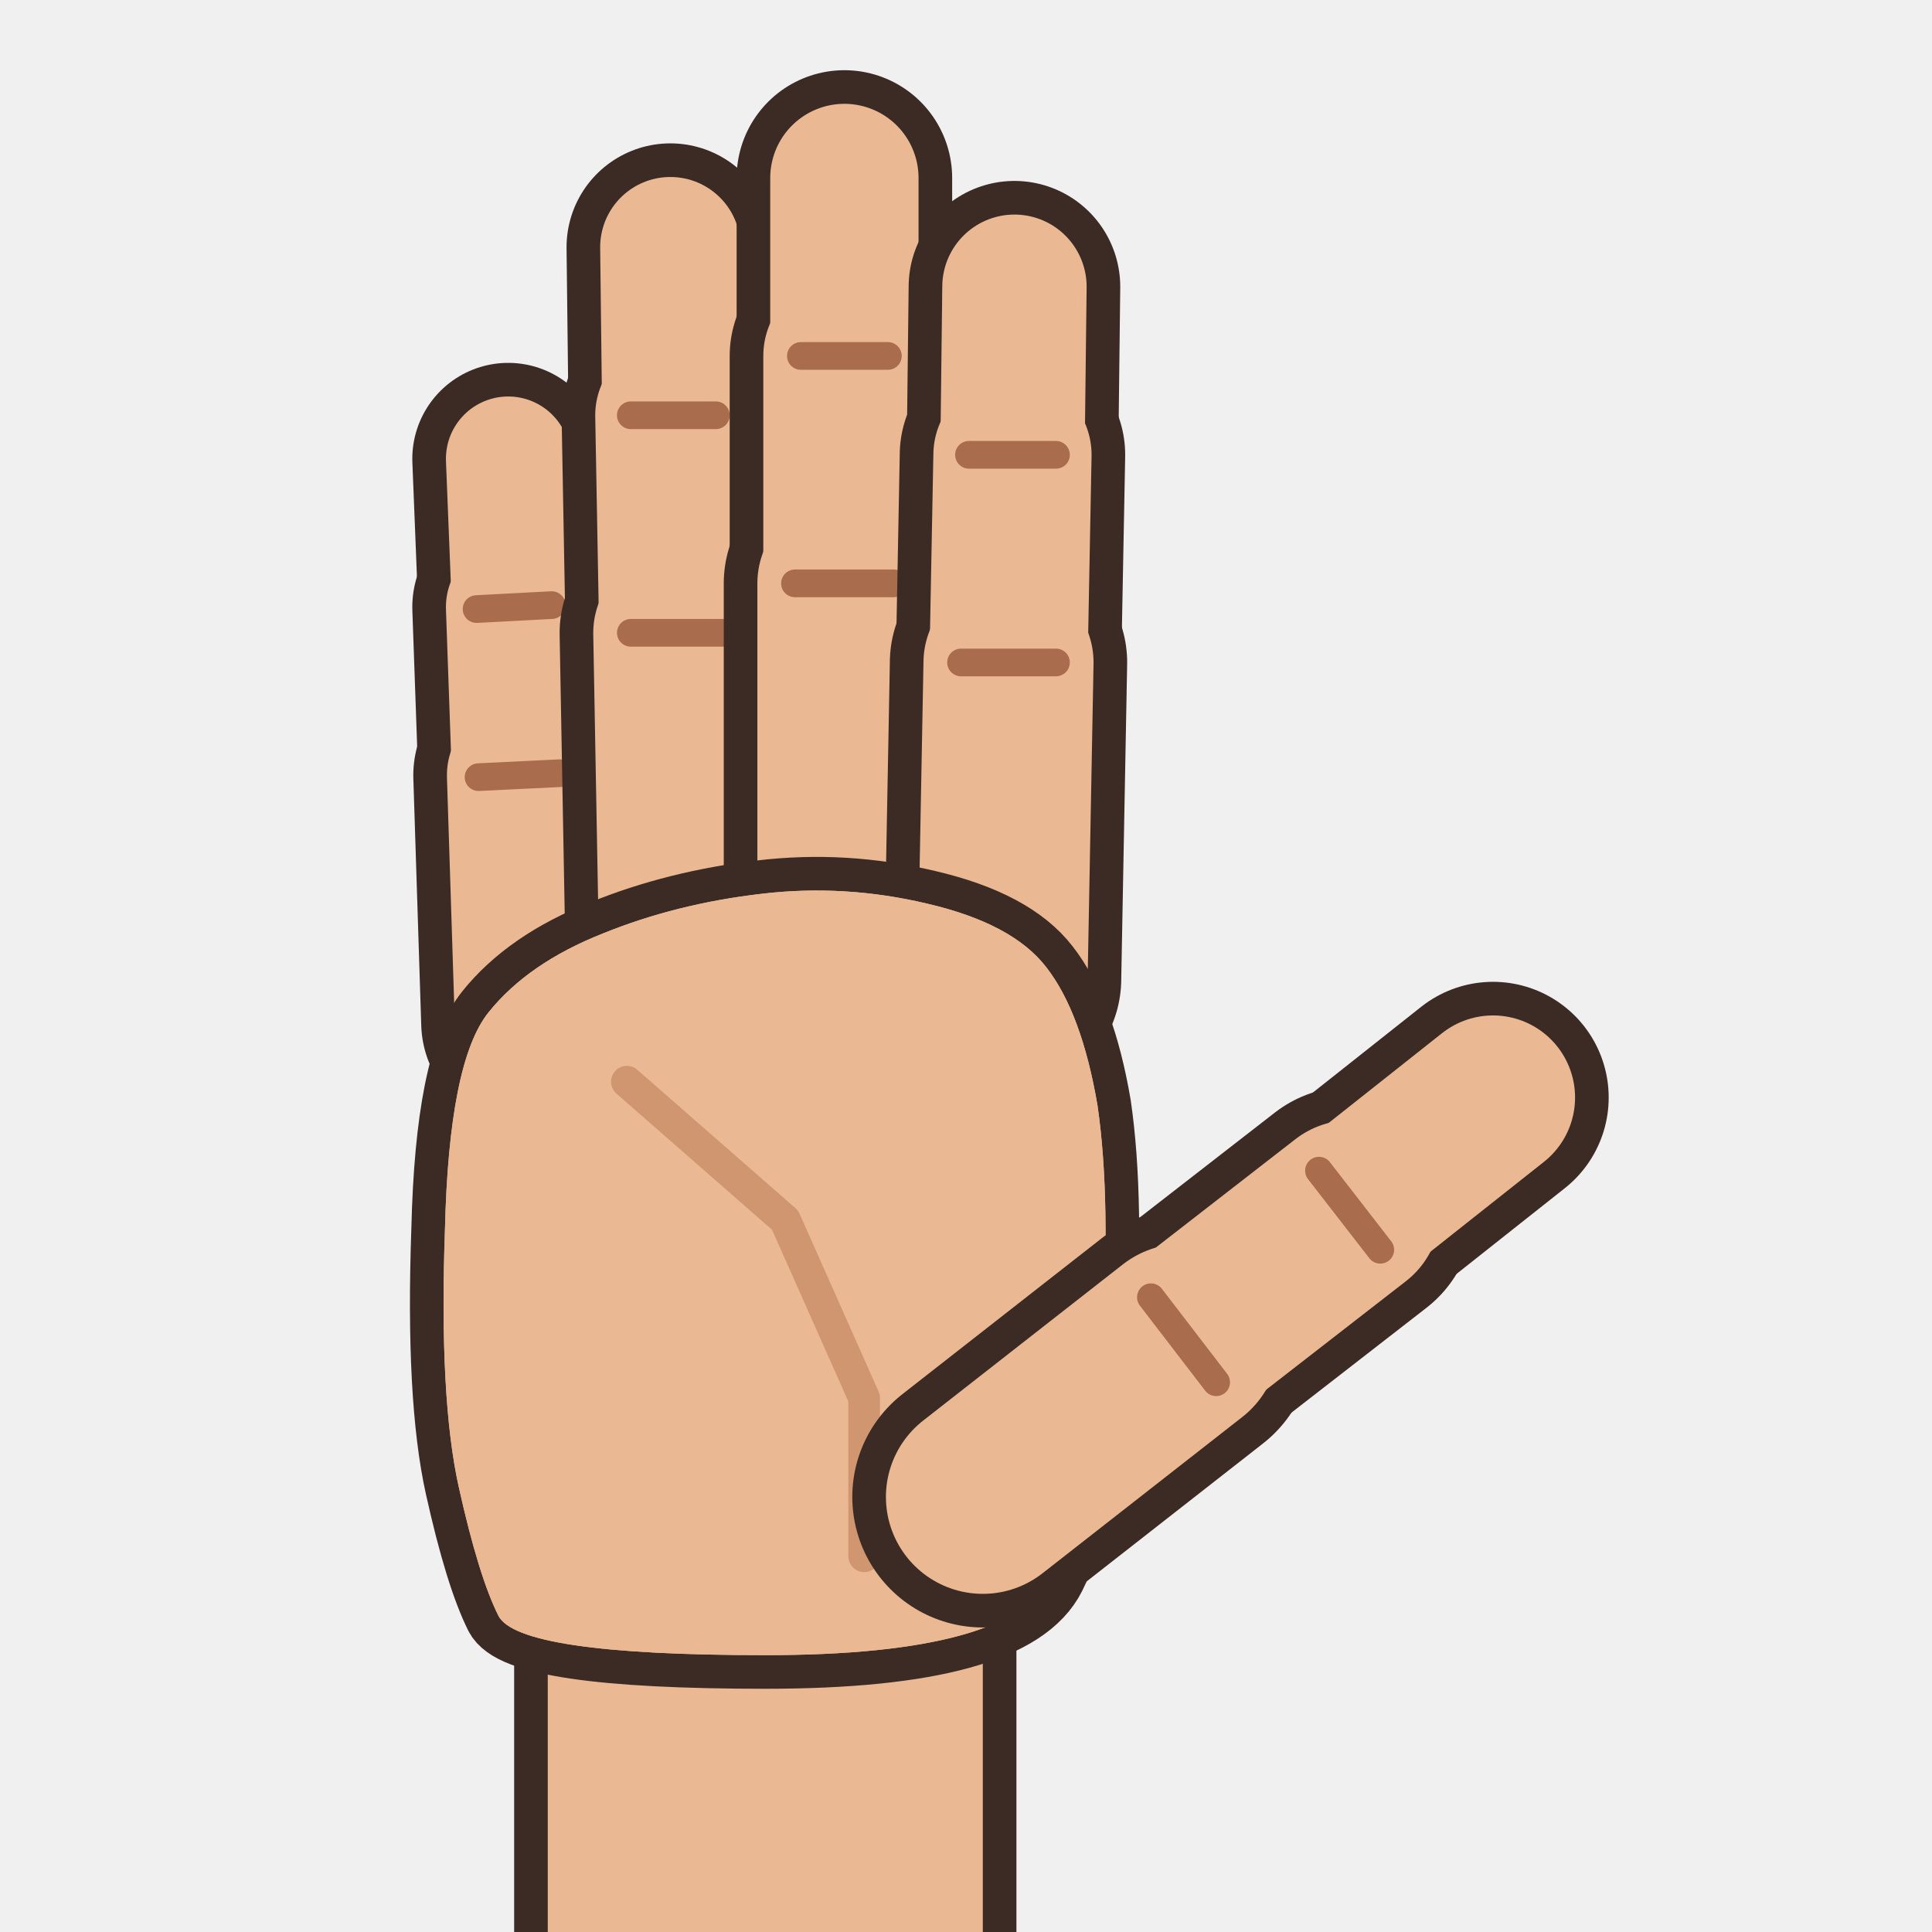
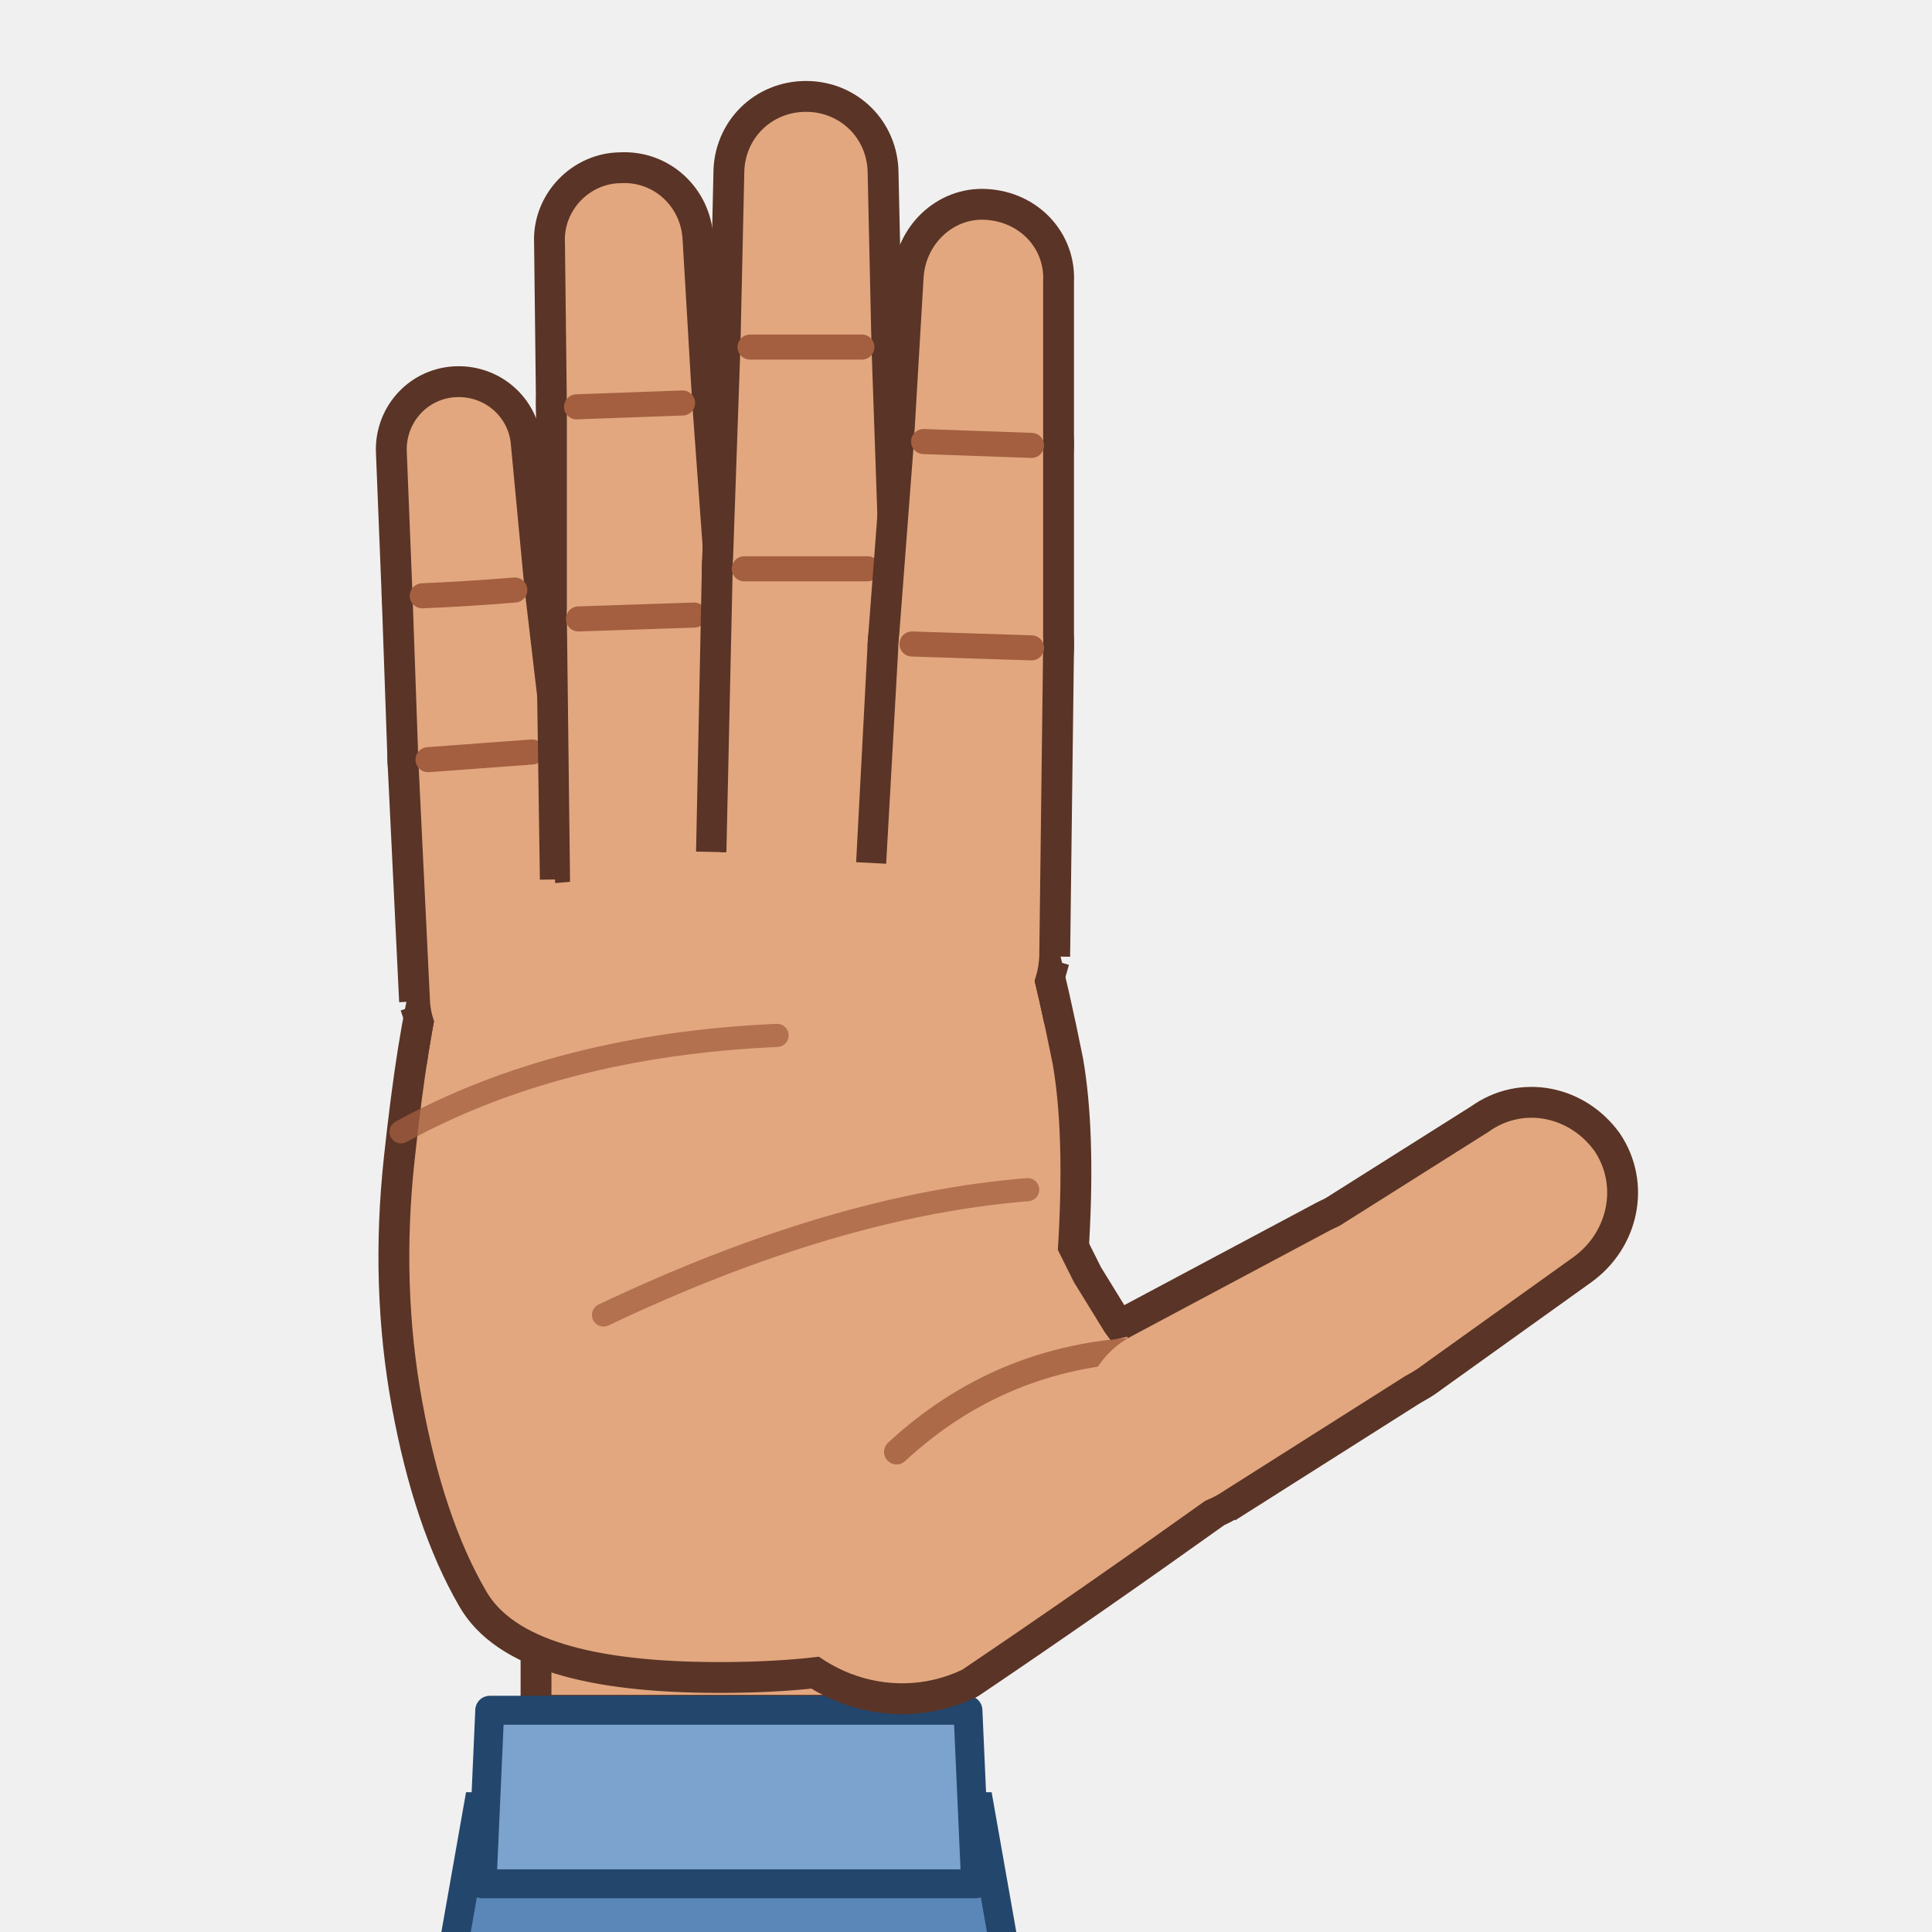
- <svg xmlns="http://www.w3.org/2000/svg" viewBox="-38.7 -84.7 97.7 97.7" role="img" aria-label="Configuração de mão de obrigado">
+ <svg xmlns="http://www.w3.org/2000/svg" viewBox="-37.8 -84.7 100.2 100.2" role="img" aria-label="Configuração de mão de obrigado">
  <defs>
    <marker id="obrigado-mao-tip" viewBox="0 0 10 10" refX="6" refY="5" markerWidth="3.6" markerHeight="3.6" orient="auto-start-reverse">
      <path d="M0 0L10 5L0 10Z" fill="#f26b2d" />
    </marker>
-     <path id="obrigado-mao-h0-palm" d="M-13.5 -3Q-12.5 -1 0 -1Q12.5 -1 14.5 -5Q16.5 -9 17 -16.5Q17.5 -24 16.8 -28.8Q16 -33.5 14.2 -35.8Q12.5 -38 8.2 -39Q4 -40 -0.2 -39.5Q-4.5 -39 -8.2 -37.5Q-12 -36 -14 -33.5Q-16 -31 -16.2 -22.5Q-16.5 -14 -15.5 -9.5Q-14.5 -5 -13.5 -3Z" />
-     <path id="obrigado-mao-h0-crease" d="M-7 -30L1 -23L5 -14L5 -6" />
-     <path id="obrigado-mao-h0-pinky-s0" d="M-12 -33L-12.4 -45.5" />
-     <path id="obrigado-mao-h0-pinky-s1" d="M-12.4 -45.5L-12.7 -54" />
-     <path id="obrigado-mao-h0-pinky-s2" d="M-12.7 -54L-13 -61.5" />
-     <path id="obrigado-mao-h0-pinky-c0" d="M-10.4 -45.6L-14.5 -45.4" />
-     <path id="obrigado-mao-h0-pinky-c1" d="M-10.8 -54.1L-14.6 -53.9" />
-     <path id="obrigado-mao-h0-ring-s0" d="M-4.2 -36.2L-4.5 -52.7" />
-     <path id="obrigado-mao-h0-ring-s1" d="M-4.5 -52.7L-4.7 -63.7" />
-     <path id="obrigado-mao-h0-ring-s2" d="M-4.7 -63.7L-4.8 -72.2" />
-     <path id="obrigado-mao-h0-ring-c0" d="M-2.1 -52.7L-6.8 -52.7" />
-     <path id="obrigado-mao-h0-ring-c1" d="M-2.5 -63.7L-6.8 -63.7" />
-     <path id="obrigado-mao-h0-middle-s0" d="M4 -37.2L4 -55.2" />
-     <path id="obrigado-mao-h0-middle-s1" d="M4 -55.2L4 -66.7" />
-     <path id="obrigado-mao-h0-middle-s2" d="M4 -66.7L4 -75.7" />
-     <path id="obrigado-mao-h0-middle-c0" d="M6.5 -55.2L1.5 -55.2" />
-     <path id="obrigado-mao-h0-middle-c1" d="M6.2 -66.7L1.8 -66.7" />
-     <path id="obrigado-mao-h0-index-s0" d="M12 -35.2L12.3 -51.2" />
-     <path id="obrigado-mao-h0-index-s1" d="M12.3 -51.2L12.5 -61.7" />
-     <path id="obrigado-mao-h0-index-s2" d="M12.5 -61.7L12.6 -70.2" />
-     <path id="obrigado-mao-h0-index-c0" d="M14.7 -51.2L9.9 -51.2" />
-     <path id="obrigado-mao-h0-index-c1" d="M14.7 -61.7L10.3 -61.7" />
-     <path id="obrigado-mao-h0-thumb-s0" d="M11 -9L21.1 -16.9" />
-     <path id="obrigado-mao-h0-thumb-s1" d="M21.1 -16.9L29.6 -23.5" />
-     <path id="obrigado-mao-h0-thumb-s2" d="M29.6 -23.5L36.8 -29.2" />
-     <path id="obrigado-mao-h0-thumb-c0" d="M22.8 -14.8L19.5 -19.1" />
-     <path id="obrigado-mao-h0-thumb-c1" d="M31.1 -21.5L28 -25.5" />
+     <mask id="obrigado-mao-h0-root" maskUnits="userSpaceOnUse" x="-500" y="-500" width="1500" height="1500">
+       <rect x="-500" y="-500" width="1500" height="1500" fill="#fff" />
+       <use href="#obrigado-mao-h0-pinky-root" fill="#000" visibility="visible" />
+       <use href="#obrigado-mao-h0-ring-root" fill="#000" visibility="visible" />
+       <use href="#obrigado-mao-h0-middle-root" fill="#000" visibility="visible" />
+       <use href="#obrigado-mao-h0-index-root" fill="#000" visibility="visible" />
+     </mask>
+     <mask id="obrigado-mao-h0-out" maskUnits="userSpaceOnUse" x="-500" y="-500" width="1500" height="1500">
+       <rect x="-500" y="-500" width="1500" height="1500" fill="#fff" />
+       <use href="#obrigado-mao-h0-palm" fill="#000" />
+     </mask>
+     <path id="obrigado-mao-h0-palm" d="M-12.6-2.2q2.1 3.7 12.1 3.7q10 0 12.5-3.3q2.5-3.2 3.6-8.2q1.2-5 1.5-10.5q.3-5.5-.3-9q-.7-3.5-1.4-6.2q-.6-2.7-4-3.7q-3.4-1-7.4-1.3q-4-.3-8 .3q-4 .6-7 2.1q-3 1.5-3.8 4.4q-.8 2.9-1.5 9.4q-.7 6.5 .4 12.5q1.1 6 3.3 9.8z" />
+     <path id="obrigado-mao-h0-lines" d="M-17-26q8.2-4.5 19.5-5m13 8q-10 .8-22 6.5" />
+     <path id="obrigado-mao-h0-thenar" d="M12.1 1.9c4.3-2.9 8.6-5.9 12.8-8.9c2.4-1 3.4-3.8 2.4-6.1c-1-2.4-3.8-3.5-6.1-2.4c-5.1 1.2-10.2 2.4-15.3 3.6c-3.8 1.7-5.6 6.2-3.8 10c1.7 3.8 6.2 5.6 10 3.8z" />
+     <path id="obrigado-mao-h0-web" d="M9-5l14.1-6.3l-1.9-2l-1.7-2.3l-1.6-2.6l-1.4-2.8l-1.3-3.2l-1.2-3.4l-1.1-3.6l-.9-4z" />
+     <path id="obrigado-mao-h0-thenar-inner" d="M21.5-14.7q-7.4 .3-12.8 5.3" />
+     <path id="obrigado-mao-h0-pinky-s1" d="M-9.6-45.7l-1-8.5c-.1-1.6-1.5-2.8-3.1-2.7c-1.6 .2-2.8 1.6-2.7 3.2l.3 8.5c.1 1.7 1.7 3.1 3.5 3c1.7-.2 3.1-1.7 3-3.5z" />
+     <path id="obrigado-mao-h0-pinky-s2" d="M-10.6-54.2l-.7-7.4c-.1-1.5-1.4-2.6-2.9-2.5c-1.5 .1-2.6 1.4-2.5 2.9l.3 7.5c.1 1.6 1.5 2.8 3.1 2.7c1.6-.2 2.9-1.5 2.7-3.2z" />
+     <path id="obrigado-mao-h0-pinky-i0" d="M-9-38.9l-.6-6.8c-.2-1.8-1.7-3.1-3.5-3c-1.8 .1-3.1 1.7-3 3.5l.6 12.4" />
+     <path id="obrigado-mao-h0-pinky-root" d="M-8.6-33.2l-1.2-12.5c-.1-1.7-1.6-3-3.3-2.8c-1.7 .1-3 1.5-2.8 3.2l.5 12.5z" />
+     <path id="obrigado-mao-h0-pinky-f0" d="M-8.5-33.2l-1.1-12.5c-.2-1.8-1.7-3.1-3.5-3c-1.8 .1-3.1 1.7-3 3.5l.6 12.4c.1 2 1.8 3.5 3.7 3.3c2-.1 3.5-1.8 3.3-3.7z" />
+     <path id="obrigado-mao-h0-pinky-ka" d="M-15.5-32.8l.6 1.8l1.3 1.2l1.8 .3l1.8-.6l1.2-1.3l.3-1.8" />
+     <path id="obrigado-mao-h0-pinky-c0" d="M-10.2-45.7q-2.7 .2-5.4 .4" />
+     <path id="obrigado-mao-h0-pinky-c1" d="M-11.1-54.1q-2.4 .2-4.8 .3" />
+     <path id="obrigado-mao-h0-ring-s1" d="M-1.1-52.8l-.8-11c0-1.8-1.6-3.2-3.4-3.2c-1.8 .1-3.2 1.6-3.1 3.4l0 11c.1 2 1.7 3.6 3.8 3.5c2 0 3.5-1.7 3.5-3.7z" />
+     <path id="obrigado-mao-h0-ring-s2" d="M-1.9-63.8l-.5-8.5c-.1-1.7-1.5-3-3.2-2.9c-1.6 0-3 1.4-2.9 3.1l.1 8.5c0 1.8 1.5 3.3 3.4 3.2c1.8-.1 3.2-1.6 3.1-3.4z" />
+     <path id="obrigado-mao-h0-ring-i0" d="M-.4-40.5l-.7-12.3c-.1-2-1.8-3.6-3.8-3.5c-2 0-3.6 1.7-3.5 3.7l.2 13.5" />
+     <path id="obrigado-mao-h0-ring-root" d="M-.4-36.3l-.9-16.5c-.1-1.9-1.7-3.4-3.6-3.4c-1.9 .1-3.4 1.7-3.4 3.6l.3 16.5z" />
+     <path id="obrigado-mao-h0-ring-f0" d="M-.2-36.3l-.9-16.5c-.1-2-1.8-3.6-3.8-3.5c-2 0-3.6 1.7-3.5 3.7l.2 16.5c.1 2.2 1.9 4 4.1 3.9c2.2-.1 4-1.9 3.9-4.1z" />
+     <path id="obrigado-mao-h0-ring-ka" d="M-8.2-36.1l.6 2l1.5 1.4l2 .5l2-.6l1.4-1.5l.5-2" />
+     <path id="obrigado-mao-h0-ring-c0" d="M-1.8-52.8q-3 .1-6 .2" />
+     <path id="obrigado-mao-h0-ring-c1" d="M-2.4-63.8q-2.8 .1-5.5 .2" />
+     <path id="obrigado-mao-h0-middle-s1" d="M7.8-55.2l-.4-11.5c0-1.9-1.5-3.4-3.4-3.4c-1.9 0-3.4 1.5-3.4 3.4l-.4 11.5c0 2.1 1.7 3.8 3.8 3.8c2.1 0 3.8-1.7 3.8-3.8z" />
+     <path id="obrigado-mao-h0-middle-s2" d="M7.4-66.7l-.2-9c0-1.8-1.4-3.2-3.2-3.2c-1.8 0-3.2 1.4-3.2 3.2l-.2 9c0 1.9 1.5 3.4 3.4 3.4c1.9 0 3.4-1.5 3.4-3.4z" />
+     <path id="obrigado-mao-h0-middle-i0" d="M8.1-39.9l-.3-15.3c0-2.1-1.7-3.8-3.8-3.8c-2.1 0-3.8 1.7-3.8 3.8l-.3 14.7" />
+     <path id="obrigado-mao-h0-middle-root" d="M8-37.2l-.3-18c0-2-1.7-3.7-3.7-3.7c-2 0-3.7 1.7-3.7 3.7l-.3 18z" />
+     <path id="obrigado-mao-h0-middle-f0" d="M8.2-37.2l-.4-18c0-2.1-1.7-3.8-3.8-3.8c-2.1 0-3.8 1.7-3.8 3.8l-.4 18c0 2.3 1.9 4.2 4.2 4.2c2.3 0 4.2-1.9 4.2-4.2z" />
+     <path id="obrigado-mao-h0-middle-ka" d="M-.2-37.2l.6 2.1l1.5 1.5l2.1 .6l2.1-.6l1.5-1.5l.6-2.1" />
+     <path id="obrigado-mao-h0-middle-c0" d="M7.2-55.2q-3.2 0-6.4 0" />
+     <path id="obrigado-mao-h0-middle-c1" d="M6.9-66.7q-2.9 0-5.8 0" />
+     <path id="obrigado-mao-h0-index-s1" d="M16.3-51.1l0-10.5c0-1.8-1.4-3.4-3.3-3.4c-1.8-.1-3.4 1.3-3.4 3.2l-.8 10.5c0 2 1.6 3.8 3.6 3.8c2.1 .1 3.8-1.5 3.9-3.6z" />
+     <path id="obrigado-mao-h0-index-s2" d="M16.3-61.6l0-8.5c.1-1.7-1.2-3.1-3-3.2c-1.7-.1-3.1 1.3-3.2 3l-.5 8.5c-.1 1.9 1.4 3.4 3.2 3.5c1.9 0 3.4-1.4 3.5-3.3z" />
+     <path id="obrigado-mao-h0-index-i0" d="M16.1-35.1l.2-16c.1-2-1.6-3.7-3.6-3.8c-2.1-.1-3.8 1.5-3.9 3.6l-.6 11.4" />
+     <path id="obrigado-mao-h0-index-root" d="M15.9-35.1l.2-16c.1-1.9-1.4-3.6-3.4-3.7c-2 0-3.7 1.5-3.7 3.5l-.9 16z" />
+     <path id="obrigado-mao-h0-index-f0" d="M16.1-35.1l.2-16c.1-2-1.6-3.7-3.6-3.8c-2.1-.1-3.8 1.5-3.9 3.6l-.9 16c-.1 2.2 1.7 4.1 4 4.2c2.2 .1 4.1-1.7 4.2-4z" />
+     <path id="obrigado-mao-h0-index-ka" d="M7.9-35.3l.5 2l1.4 1.6l2.1 .6l2-.5l1.6-1.4l.6-2.1" />
+     <path id="obrigado-mao-h0-index-c0" d="M15.7-51.1q-3.1-.1-6.2-.2" />
+     <path id="obrigado-mao-h0-index-c1" d="M15.7-61.6q-2.8-.1-5.6-.2" />
+     <path id="obrigado-mao-h0-thumb-s1" d="M25.4-7.2l10.1-6.4c2-1.1 2.7-3.7 1.5-5.7c-1.1-2-3.7-2.7-5.8-1.6l-10.5 5.6c-2.2 1.3-3 4.1-1.7 6.4c1.3 2.2 4.2 3 6.4 1.7z" />
+     <path id="obrigado-mao-h0-thumb-s2" d="M35.7-13.7l8.1-5.8c1.8-1.3 2.3-3.7 1.1-5.5c-1.3-1.8-3.7-2.3-5.5-1l-8.4 5.3c-1.9 1.3-2.4 3.9-1.1 5.9c1.3 1.9 3.9 2.4 5.8 1.1z" />
+     <path id="obrigado-mao-h0-thumb-i1" d="M25.4-7.2l10.1-6.4c2-1.1 2.7-3.7 1.5-5.7c-1.1-2-3.7-2.7-5.8-1.6l-10.5 5.6" />
  </defs>
-   <path d="M0 -2V97.7" stroke="#3b2b24" stroke-width="25.4" stroke-linecap="round" />
-   <path d="M0 -2V97.7" stroke="#ebb894" stroke-width="22" stroke-linecap="round" />
+   <path d="M-13.0 9L-14.5 17.5H14.5L13.0 9Z" fill="#5a87b8" stroke="#23466c" stroke-width="1.5" />
+   <path d="M-10.0 4V-2H10.0V4Z" fill="#e2a77f" stroke="#5a3426" stroke-width="1.6" stroke-linejoin="round" />
+   <path d="M-12.4 4H12.4L12.8 13H-12.8Z" fill="#7ba3cd" stroke="#23466c" stroke-width="1.5" stroke-linejoin="round" />
  <g fill="none" stroke-linecap="round" stroke-linejoin="round">
-     <use href="#obrigado-mao-h0-pinky-s0" stroke="#3b2b24" stroke-width="10.8" visibility="visible" />
-     <use href="#obrigado-mao-h0-pinky-s1" stroke="#3b2b24" stroke-width="10.3" visibility="visible" />
-     <use href="#obrigado-mao-h0-pinky-s2" stroke="#3b2b24" stroke-width="9.7" visibility="visible" />
-     <use href="#obrigado-mao-h0-pinky-s0" stroke="#ebb894" stroke-width="7.4" visibility="visible" />
-     <use href="#obrigado-mao-h0-pinky-s1" stroke="#ebb894" stroke-width="6.9" visibility="visible" />
-     <use href="#obrigado-mao-h0-pinky-s2" stroke="#ebb894" stroke-width="6.3" visibility="visible" />
-     <use href="#obrigado-mao-h0-pinky-c0" stroke="#a96c4c" stroke-width="1.4" visibility="visible" />
-     <use href="#obrigado-mao-h0-pinky-c1" stroke="#a96c4c" stroke-width="1.4" visibility="visible" />
-     <use href="#obrigado-mao-h0-ring-s0" stroke="#3b2b24" stroke-width="11.8" visibility="visible" />
-     <use href="#obrigado-mao-h0-ring-s1" stroke="#3b2b24" stroke-width="11.2" visibility="visible" />
-     <use href="#obrigado-mao-h0-ring-s2" stroke="#3b2b24" stroke-width="10.5" visibility="visible" />
-     <use href="#obrigado-mao-h0-ring-s0" stroke="#ebb894" stroke-width="8.4" visibility="visible" />
-     <use href="#obrigado-mao-h0-ring-s1" stroke="#ebb894" stroke-width="7.8" visibility="visible" />
-     <use href="#obrigado-mao-h0-ring-s2" stroke="#ebb894" stroke-width="7.1" visibility="visible" />
-     <use href="#obrigado-mao-h0-ring-c0" stroke="#a96c4c" stroke-width="1.4" visibility="visible" />
-     <use href="#obrigado-mao-h0-ring-c1" stroke="#a96c4c" stroke-width="1.4" visibility="visible" />
-     <use href="#obrigado-mao-h0-middle-s0" stroke="#3b2b24" stroke-width="12.2" visibility="visible" />
-     <use href="#obrigado-mao-h0-middle-s1" stroke="#3b2b24" stroke-width="11.6" visibility="visible" />
-     <use href="#obrigado-mao-h0-middle-s2" stroke="#3b2b24" stroke-width="10.9" visibility="visible" />
-     <use href="#obrigado-mao-h0-middle-s0" stroke="#ebb894" stroke-width="8.8" visibility="visible" />
-     <use href="#obrigado-mao-h0-middle-s1" stroke="#ebb894" stroke-width="8.2" visibility="visible" />
-     <use href="#obrigado-mao-h0-middle-s2" stroke="#ebb894" stroke-width="7.5" visibility="visible" />
-     <use href="#obrigado-mao-h0-middle-c0" stroke="#a96c4c" stroke-width="1.4" visibility="visible" />
-     <use href="#obrigado-mao-h0-middle-c1" stroke="#a96c4c" stroke-width="1.4" visibility="visible" />
-     <use href="#obrigado-mao-h0-index-s0" stroke="#3b2b24" stroke-width="12" visibility="visible" />
-     <use href="#obrigado-mao-h0-index-s1" stroke="#3b2b24" stroke-width="11.4" visibility="visible" />
-     <use href="#obrigado-mao-h0-index-s2" stroke="#3b2b24" stroke-width="10.7" visibility="visible" />
-     <use href="#obrigado-mao-h0-index-s0" stroke="#ebb894" stroke-width="8.6" visibility="visible" />
-     <use href="#obrigado-mao-h0-index-s1" stroke="#ebb894" stroke-width="8" visibility="visible" />
-     <use href="#obrigado-mao-h0-index-s2" stroke="#ebb894" stroke-width="7.3" visibility="visible" />
-     <use href="#obrigado-mao-h0-index-c0" stroke="#a96c4c" stroke-width="1.4" visibility="visible" />
-     <use href="#obrigado-mao-h0-index-c1" stroke="#a96c4c" stroke-width="1.4" visibility="visible" />
-     <use href="#obrigado-mao-h0-palm" fill="#ebb894" stroke="#3b2b24" stroke-width="3.4" paint-order="stroke" />
-     <use href="#obrigado-mao-h0-palm" fill="#ebb894" />
-     <use href="#obrigado-mao-h0-crease" stroke="#cf9670" stroke-width="1.6" visibility="visible" />
-     <use href="#obrigado-mao-h0-thumb-s0" stroke="#3b2b24" stroke-width="13.2" visibility="visible" />
-     <use href="#obrigado-mao-h0-thumb-s1" stroke="#3b2b24" stroke-width="12.5" visibility="visible" />
-     <use href="#obrigado-mao-h0-thumb-s2" stroke="#3b2b24" stroke-width="11.7" visibility="visible" />
-     <use href="#obrigado-mao-h0-thumb-s0" stroke="#ebb894" stroke-width="9.8" visibility="visible" />
-     <use href="#obrigado-mao-h0-thumb-s1" stroke="#ebb894" stroke-width="9.1" visibility="visible" />
-     <use href="#obrigado-mao-h0-thumb-s2" stroke="#ebb894" stroke-width="8.3" visibility="visible" />
-     <use href="#obrigado-mao-h0-thumb-c0" stroke="#a96c4c" stroke-width="1.4" visibility="visible" />
-     <use href="#obrigado-mao-h0-thumb-c1" stroke="#a96c4c" stroke-width="1.4" visibility="visible" />
+     <use href="#obrigado-mao-h0-web" stroke="#5a3426" stroke-width="3.2" visibility="visible" />
+     <use href="#obrigado-mao-h0-thenar" stroke="#5a3426" stroke-width="3.2" visibility="visible" />
+     <use href="#obrigado-mao-h0-palm" fill="none" stroke="#5a3426" stroke-width="3.2" mask="url(#obrigado-mao-h0-root)" />
+     <use href="#obrigado-mao-h0-palm" fill="#e2a77f" />
+     <use href="#obrigado-mao-h0-web" fill="#e2a77f" visibility="visible" />
+     <use href="#obrigado-mao-h0-lines" stroke="#a35f40" stroke-width="1.2" opacity=".75" visibility="visible" />
+     <use href="#obrigado-mao-h0-thenar" fill="#e2a77f" visibility="visible" />
+     <use href="#obrigado-mao-h0-thenar-inner" stroke="#a35f40" stroke-width="1.3" opacity=".85" visibility="visible" />
+     <use href="#obrigado-mao-h0-pinky-i0" stroke="#5a3426" stroke-width="3.2" stroke-linecap="butt" visibility="visible" />
+     <use href="#obrigado-mao-h0-pinky-ka" stroke="#5a3426" stroke-width="3.2" stroke-linecap="butt" mask="url(#obrigado-mao-h0-out)" visibility="visible" />
+     <use href="#obrigado-mao-h0-pinky-s1" stroke="#5a3426" stroke-width="3.2" visibility="visible" />
+     <use href="#obrigado-mao-h0-pinky-s2" stroke="#5a3426" stroke-width="3.2" visibility="visible" />
+     <use href="#obrigado-mao-h0-pinky-f0" fill="#e2a77f" visibility="visible" />
+     <use href="#obrigado-mao-h0-pinky-s1" fill="#e2a77f" visibility="visible" />
+     <use href="#obrigado-mao-h0-pinky-s2" fill="#e2a77f" visibility="visible" />
+     <use href="#obrigado-mao-h0-pinky-c0" stroke="#a35f40" stroke-width="1.3" visibility="visible" />
+     <use href="#obrigado-mao-h0-pinky-c1" stroke="#a35f40" stroke-width="1.3" visibility="visible" />
+     <use href="#obrigado-mao-h0-ring-i0" stroke="#5a3426" stroke-width="3.2" stroke-linecap="butt" visibility="visible" />
+     <use href="#obrigado-mao-h0-ring-ka" stroke="#5a3426" stroke-width="3.2" stroke-linecap="butt" mask="url(#obrigado-mao-h0-out)" visibility="visible" />
+     <use href="#obrigado-mao-h0-ring-s1" stroke="#5a3426" stroke-width="3.2" visibility="visible" />
+     <use href="#obrigado-mao-h0-ring-s2" stroke="#5a3426" stroke-width="3.2" visibility="visible" />
+     <use href="#obrigado-mao-h0-ring-f0" fill="#e2a77f" visibility="visible" />
+     <use href="#obrigado-mao-h0-ring-s1" fill="#e2a77f" visibility="visible" />
+     <use href="#obrigado-mao-h0-ring-s2" fill="#e2a77f" visibility="visible" />
+     <use href="#obrigado-mao-h0-ring-c0" stroke="#a35f40" stroke-width="1.3" visibility="visible" />
+     <use href="#obrigado-mao-h0-ring-c1" stroke="#a35f40" stroke-width="1.3" visibility="visible" />
+     <use href="#obrigado-mao-h0-middle-i0" stroke="#5a3426" stroke-width="3.2" stroke-linecap="butt" visibility="visible" />
+     <use href="#obrigado-mao-h0-middle-ka" stroke="#5a3426" stroke-width="3.2" stroke-linecap="butt" mask="url(#obrigado-mao-h0-out)" visibility="visible" />
+     <use href="#obrigado-mao-h0-middle-s1" stroke="#5a3426" stroke-width="3.2" visibility="visible" />
+     <use href="#obrigado-mao-h0-middle-s2" stroke="#5a3426" stroke-width="3.2" visibility="visible" />
+     <use href="#obrigado-mao-h0-middle-f0" fill="#e2a77f" visibility="visible" />
+     <use href="#obrigado-mao-h0-middle-s1" fill="#e2a77f" visibility="visible" />
+     <use href="#obrigado-mao-h0-middle-s2" fill="#e2a77f" visibility="visible" />
+     <use href="#obrigado-mao-h0-middle-c0" stroke="#a35f40" stroke-width="1.3" visibility="visible" />
+     <use href="#obrigado-mao-h0-middle-c1" stroke="#a35f40" stroke-width="1.3" visibility="visible" />
+     <use href="#obrigado-mao-h0-index-i0" stroke="#5a3426" stroke-width="3.2" stroke-linecap="butt" visibility="visible" />
+     <use href="#obrigado-mao-h0-index-ka" stroke="#5a3426" stroke-width="3.2" stroke-linecap="butt" mask="url(#obrigado-mao-h0-out)" visibility="visible" />
+     <use href="#obrigado-mao-h0-index-s1" stroke="#5a3426" stroke-width="3.2" visibility="visible" />
+     <use href="#obrigado-mao-h0-index-s2" stroke="#5a3426" stroke-width="3.2" visibility="visible" />
+     <use href="#obrigado-mao-h0-index-f0" fill="#e2a77f" visibility="visible" />
+     <use href="#obrigado-mao-h0-index-s1" fill="#e2a77f" visibility="visible" />
+     <use href="#obrigado-mao-h0-index-s2" fill="#e2a77f" visibility="visible" />
+     <use href="#obrigado-mao-h0-index-c0" stroke="#a35f40" stroke-width="1.3" visibility="visible" />
+     <use href="#obrigado-mao-h0-index-c1" stroke="#a35f40" stroke-width="1.3" visibility="visible" />
+     <use href="#obrigado-mao-h0-thumb-i1" stroke="#5a3426" stroke-width="3.2" stroke-linecap="butt" visibility="visible" />
+     <use href="#obrigado-mao-h0-thumb-s2" stroke="#5a3426" stroke-width="3.2" visibility="visible" />
+     <use href="#obrigado-mao-h0-thumb-s1" fill="#e2a77f" visibility="visible" />
+     <use href="#obrigado-mao-h0-thumb-s2" fill="#e2a77f" visibility="visible" />
  </g>
  <g opacity=".95" />
</svg>
